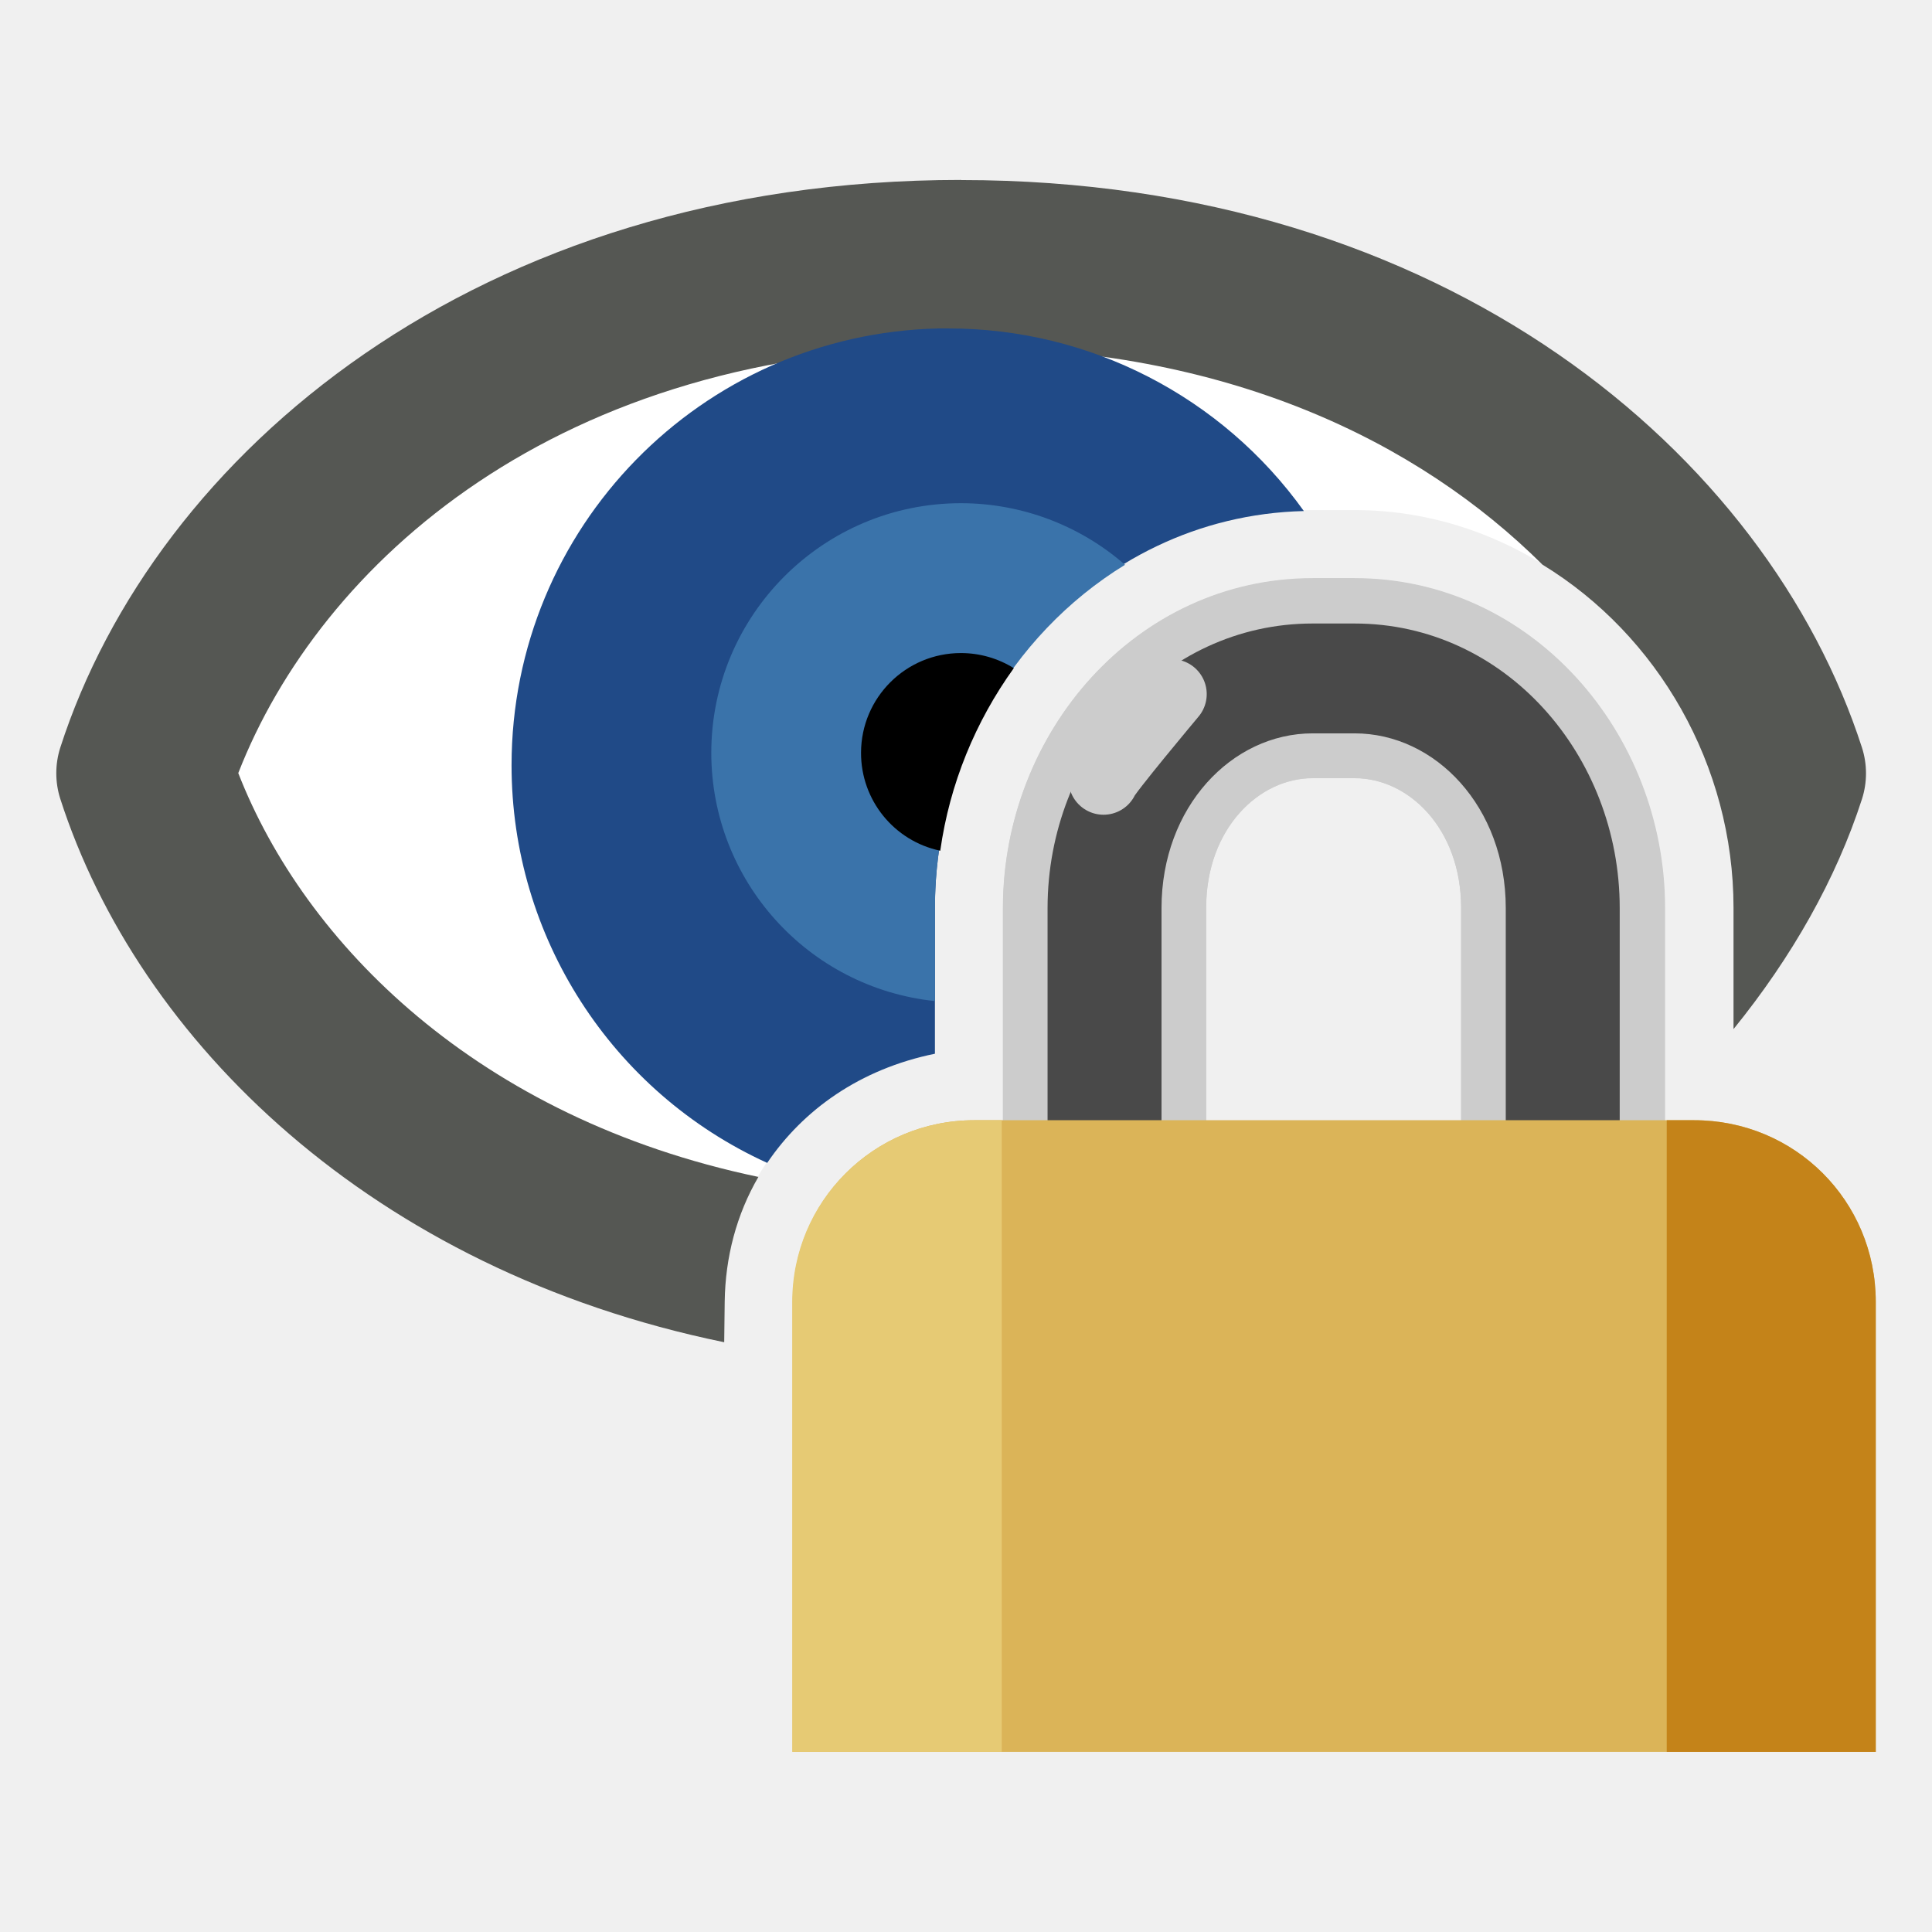
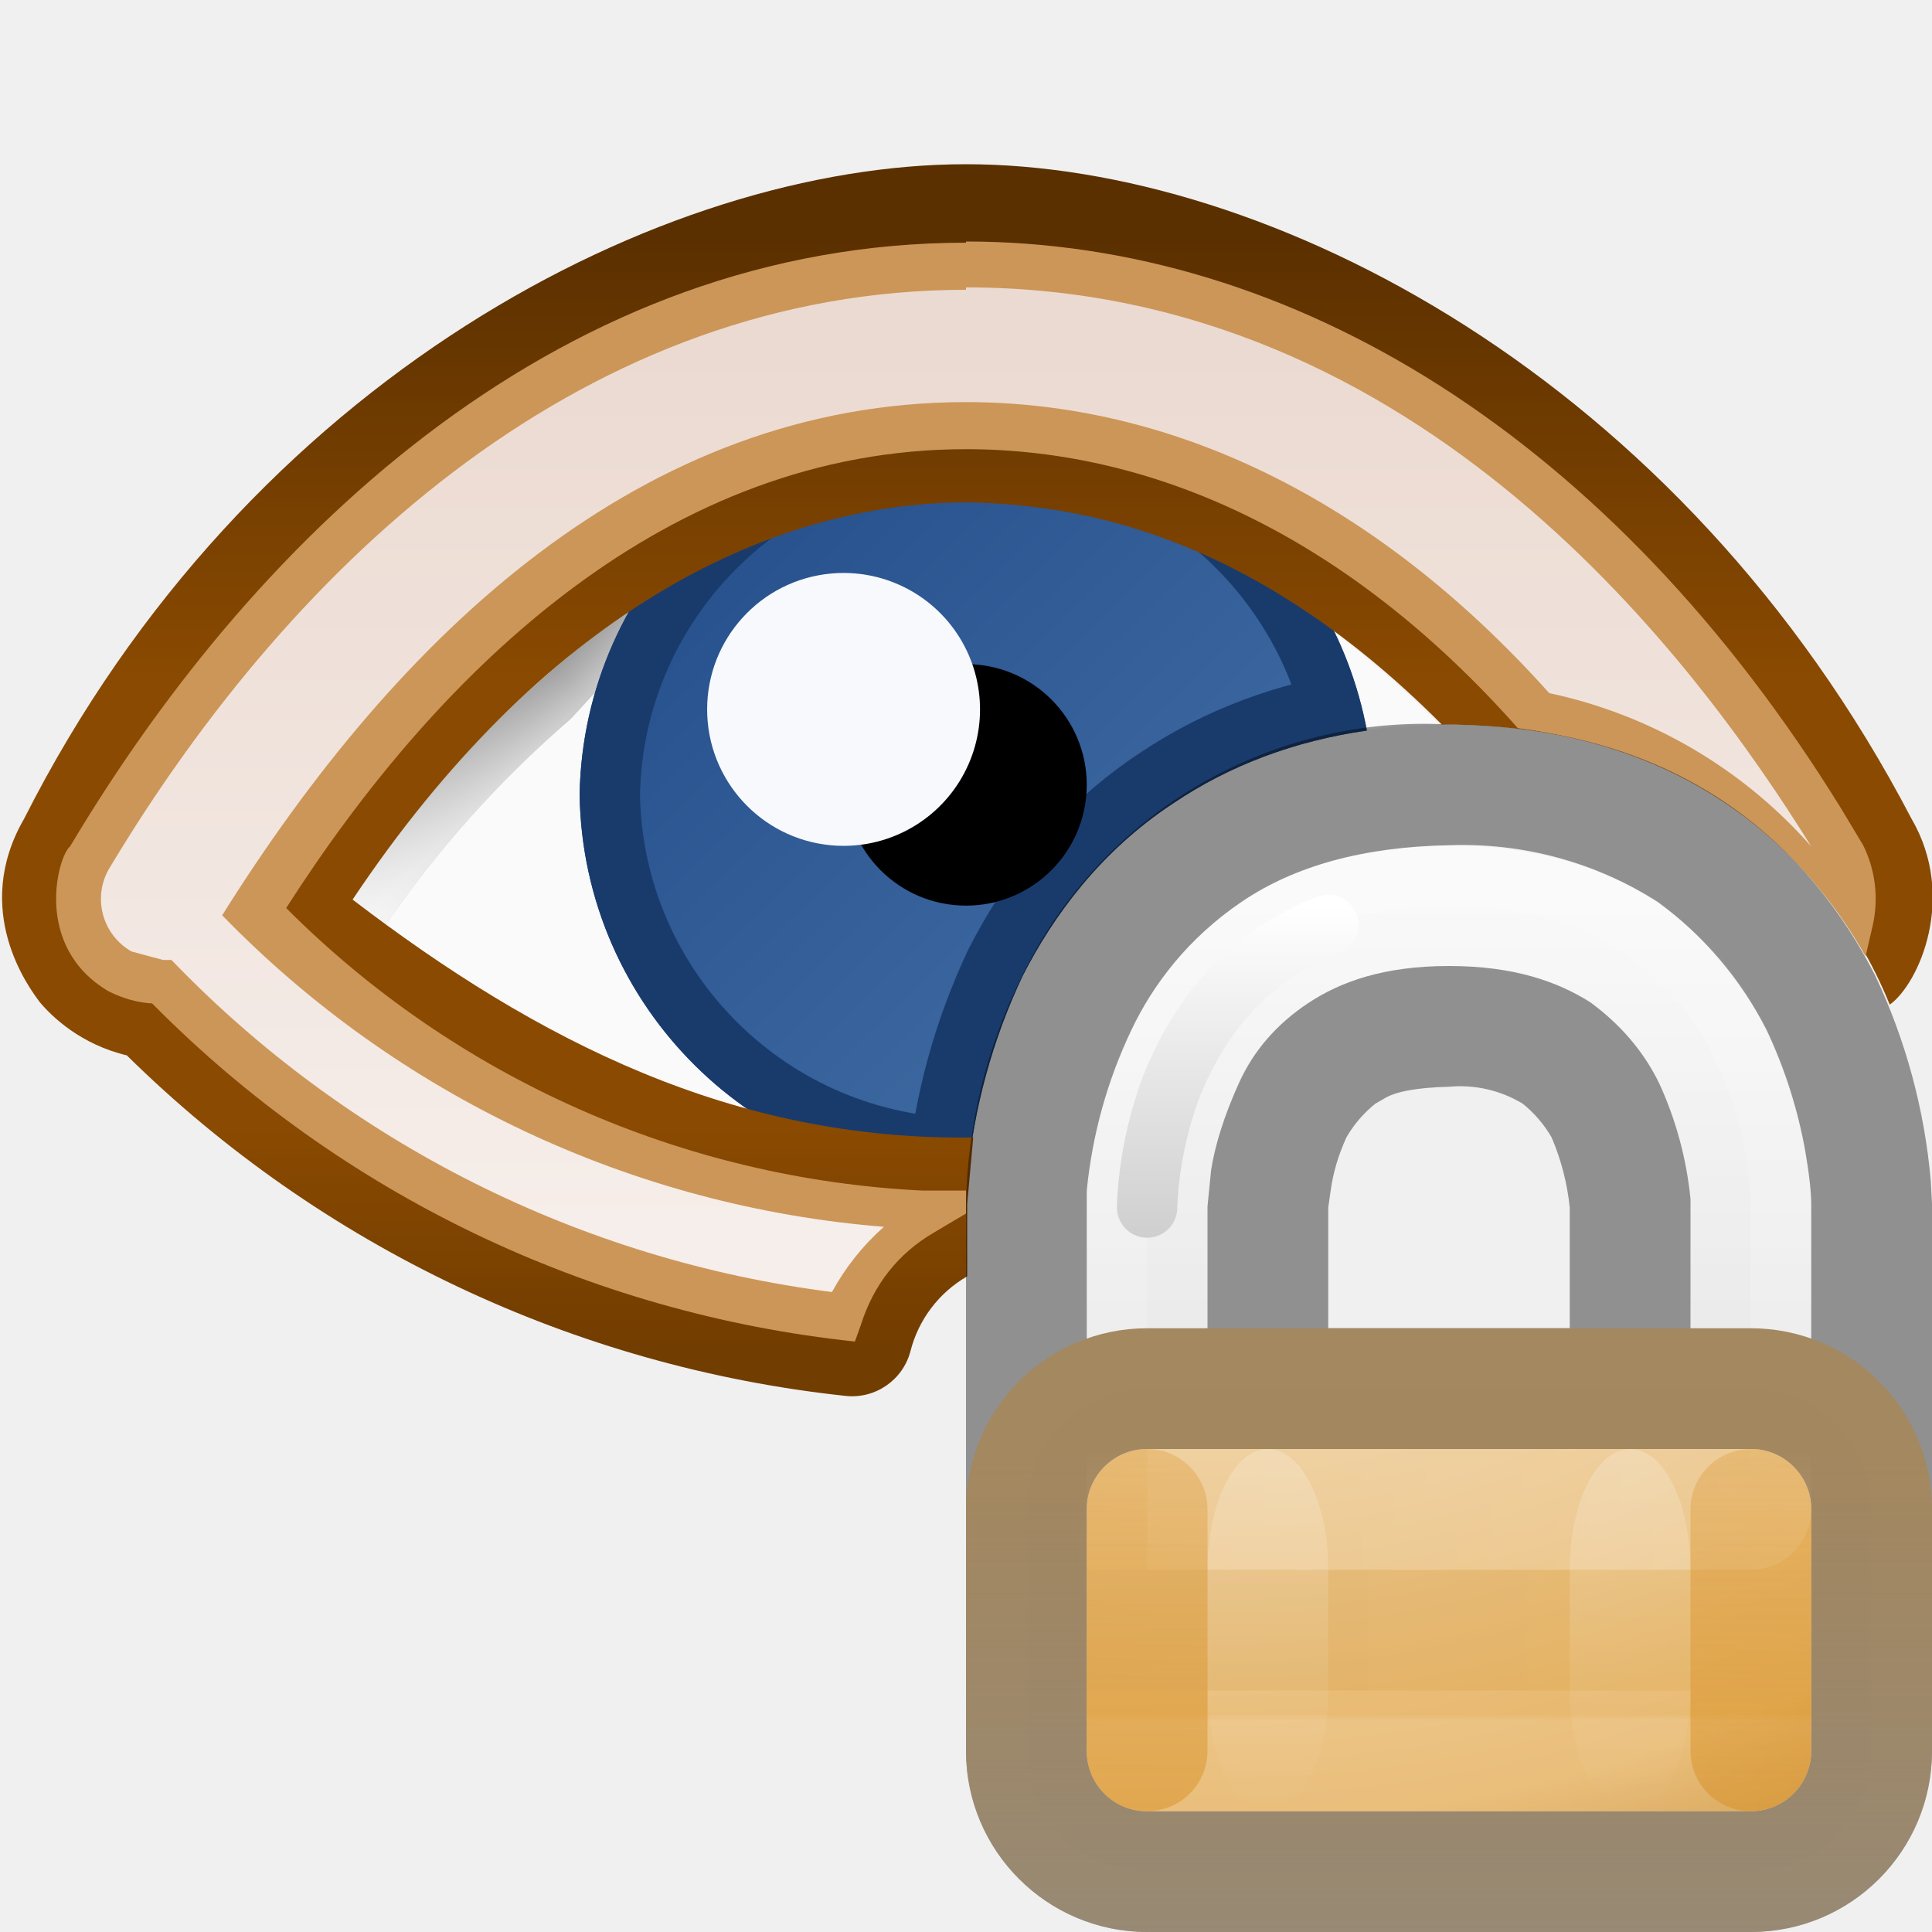
- <svg xmlns="http://www.w3.org/2000/svg" width="4.233mm" height="4.233mm" viewBox="0 0 4.233 4.233" version="1.1" id="svg35166">
-   <defs id="defs35160" />
-   <g id="layer1" transform="translate(-181.3146,-57.20879)">
-     <rect style="fill:none;fill-opacity:1;stroke:none;stroke-width:0.4;stroke-linecap:square;stroke-linejoin:miter;stroke-miterlimit:4;stroke-dasharray:none;stroke-opacity:1;paint-order:stroke markers fill" id="rect99545" width="4.233" height="4.233" x="181.315" y="57.209" />
-     <g id="g97273" transform="matrix(1.103446,0,0,1.103446,43.53544,-2.799784)">
-       <g id="path97265" style="opacity:1">
-         <path id="path99353" style="color:#000000;font-style:normal;font-variant:normal;font-weight:normal;font-stretch:normal;font-size:medium;line-height:normal;font-family:sans-serif;font-variant-ligatures:normal;font-variant-position:normal;font-variant-caps:normal;font-variant-numeric:normal;font-variant-alternates:normal;font-variant-east-asian:normal;font-feature-settings:normal;font-variation-settings:normal;text-indent:0;text-align:start;text-decoration:none;text-decoration-line:none;text-decoration-style:solid;text-decoration-color:#000000;letter-spacing:normal;word-spacing:normal;text-transform:none;writing-mode:lr-tb;direction:ltr;text-orientation:mixed;dominant-baseline:auto;baseline-shift:baseline;text-anchor:start;white-space:normal;shape-padding:0;shape-margin:0;inline-size:0;clip-rule:nonzero;display:inline;overflow:visible;visibility:visible;isolation:auto;mix-blend-mode:normal;color-interpolation:sRGB;color-interpolation-filters:linearRGB;solid-color:#000000;solid-opacity:1;vector-effect:none;fill:#ffffff;fill-opacity:1;fill-rule:evenodd;stroke:none;stroke-width:1.383;stroke-linecap:square;stroke-linejoin:round;stroke-miterlimit:4;stroke-dasharray:none;stroke-dashoffset:0.2;stroke-opacity:1;marker:none;color-rendering:auto;image-rendering:auto;shape-rendering:auto;text-rendering:auto;enable-background:accumulate;stop-color:#000000;stop-opacity:1" d="m 245.449,181.75 c -3.755,0 -6.122,2.109 -6.803,4.219 0.554,1.719 2.245,3.419 4.879,3.996 0.148,-0.799 0.758,-1.477 1.707,-1.672 v -1.209 c 0,-1.738 1.336,-3.293 3.129,-3.293 h 0.348 c 1.726,0 3.095,1.529 3.19,3.19 0.173,-0.305 0.253,-0.7 0.353,-1.012 -0.68,-2.109 -3.047,-4.219 -6.803,-4.219 z" transform="matrix(0.239779,0,0,0.239779,67.91731,11.32647)" />
-         <path id="path99355" style="color:#000000;font-style:normal;font-variant:normal;font-weight:normal;font-stretch:normal;font-size:medium;line-height:normal;font-family:sans-serif;font-variant-ligatures:normal;font-variant-position:normal;font-variant-caps:normal;font-variant-numeric:normal;font-variant-alternates:normal;font-variant-east-asian:normal;font-feature-settings:normal;font-variation-settings:normal;text-indent:0;text-align:start;text-decoration:none;text-decoration-line:none;text-decoration-style:solid;text-decoration-color:#000000;letter-spacing:normal;word-spacing:normal;text-transform:none;writing-mode:lr-tb;direction:ltr;text-orientation:mixed;dominant-baseline:auto;baseline-shift:baseline;text-anchor:start;white-space:normal;shape-padding:0;shape-margin:0;inline-size:0;clip-rule:nonzero;display:inline;overflow:visible;visibility:visible;isolation:auto;mix-blend-mode:normal;color-interpolation:sRGB;color-interpolation-filters:linearRGB;solid-color:#000000;solid-opacity:1;vector-effect:none;fill:#555753;fill-opacity:1;fill-rule:evenodd;stroke:none;stroke-width:4.171;stroke-linecap:square;stroke-linejoin:round;stroke-miterlimit:4;stroke-dasharray:none;stroke-dashoffset:0.2;stroke-opacity:1;marker:none;color-rendering:auto;image-rendering:auto;shape-rendering:auto;text-rendering:auto;enable-background:accumulate;stop-color:#000000;stop-opacity:1" d="m 245.451,181.057 c -4.014,0 -6.678,2.274 -7.461,4.701 -0.044,0.138 -0.044,0.286 0,0.424 0.647,2.006 2.582,3.901 5.498,4.5 l 0.004,-0.336 c 0.005,-0.369 0.098,-0.722 0.279,-1.033 -2.325,-0.487 -3.757,-1.934 -4.307,-3.344 0.672,-1.726 2.635,-3.527 5.986,-3.527 2.199,0 3.786,0.78 4.814,1.801 0.956,0.583 1.582,1.663 1.582,2.842 v 1.004 c 0.484,-0.597 0.85,-1.243 1.064,-1.906 0.044,-0.138 0.044,-0.286 0,-0.424 -0.783,-2.427 -3.447,-4.701 -7.461,-4.701 z" transform="matrix(0.239779,0,0,0.239779,67.91731,11.32647)" />
-       </g>
-       <path id="circle97267" style="display:inline;fill:#204a87;fill-opacity:1;fill-rule:evenodd;stroke:none;stroke-width:2.925;stroke-linecap:round;stroke-linejoin:round;stroke-miterlimit:4;stroke-dasharray:none;stroke-dashoffset:0;stroke-opacity:1;marker:none;marker-start:none;marker-mid:none;marker-end:none" d="m 245.26,182.287 c -1.965,0.046 -3.533,1.652 -3.533,3.617 -3.2e-4,1.418 0.827,2.705 2.117,3.293 0.297,-0.439 0.767,-0.777 1.389,-0.904 v -1.209 c 0,-1.713 1.301,-3.242 3.055,-3.285 -0.679,-0.949 -1.775,-1.512 -2.941,-1.512 -0.029,-3.4e-4 -0.057,-3.4e-4 -0.086,0 z" transform="matrix(0.239779,0,0,0.239779,67.91731,11.32647)" />
-       <path id="circle97269" style="display:inline;fill:#3a73aa;fill-opacity:1;fill-rule:evenodd;stroke:none;stroke-width:1.671;stroke-linecap:round;stroke-linejoin:round;stroke-miterlimit:4;stroke-dasharray:none;stroke-dashoffset:0;stroke-opacity:1;marker:none;marker-start:none;marker-mid:none;marker-end:none" d="m 245.449,183.734 a 2.068,2.068 0 0 0 -2.068,2.066 2.068,2.068 0 0 0 1.852,2.057 v -0.773 c 0,-1.177 0.622,-2.257 1.574,-2.84 a 2.068,2.068 0 0 0 -1.357,-0.51 z" transform="matrix(0.239779,0,0,0.239779,67.91731,11.32647)" />
-       <path id="circle97271" style="display:inline;fill:#000000;fill-opacity:1;fill-rule:evenodd;stroke:none;stroke-width:0.669;stroke-linecap:round;stroke-linejoin:round;stroke-miterlimit:4;stroke-dasharray:none;stroke-dashoffset:0;stroke-opacity:1;marker:none;marker-start:none;marker-mid:none;marker-end:none" d="m 245.449,184.975 a 0.827,0.827 0 0 0 -0.828,0.826 0.827,0.827 0 0 0 0.656,0.811 c 0.078,-0.555 0.292,-1.071 0.609,-1.512 a 0.827,0.827 0 0 0 -0.438,-0.125 z" transform="matrix(0.239779,0,0,0.239779,67.91731,11.32647)" />
-     </g>
-     <g id="g99227" transform="translate(126.0464,10.94019)">
-       <g id="g97518-15-5-9-4-0" transform="matrix(0.7475081,0,0,0.7475081,-7.218628,0.2337136)">
-         <path style="color:#000000;font-style:normal;font-variant:normal;font-weight:normal;font-stretch:normal;font-size:medium;line-height:normal;font-family:sans-serif;font-variant-ligatures:normal;font-variant-position:normal;font-variant-caps:normal;font-variant-numeric:normal;font-variant-alternates:normal;font-variant-east-asian:normal;font-feature-settings:normal;font-variation-settings:normal;text-indent:0;text-align:start;text-decoration:none;text-decoration-line:none;text-decoration-style:solid;text-decoration-color:#000000;letter-spacing:normal;word-spacing:normal;text-transform:none;writing-mode:lr-tb;direction:ltr;text-orientation:mixed;dominant-baseline:auto;baseline-shift:baseline;text-anchor:start;white-space:normal;shape-padding:0;shape-margin:0;inline-size:0;clip-rule:nonzero;display:inline;overflow:visible;visibility:visible;isolation:auto;mix-blend-mode:normal;color-interpolation:sRGB;color-interpolation-filters:linearRGB;solid-color:#000000;solid-opacity:1;vector-effect:none;fill:#494949;fill-opacity:1;fill-rule:nonzero;stroke:#cccccc;stroke-width:0.131;stroke-linecap:round;stroke-linejoin:round;stroke-miterlimit:4;stroke-dasharray:none;stroke-dashoffset:0;stroke-opacity:1;paint-order:fill markers stroke;color-rendering:auto;image-rendering:auto;shape-rendering:auto;text-rendering:auto;enable-background:accumulate;stop-color:#000000" d="m 87.441,63.346 c -0.48,0 -0.842,0.42 -0.842,0.901 v 0.647 c 0,0.481 0.362,0.901 0.842,0.901 h 0.123 c 0.48,0 0.843,-0.42 0.843,-0.901 v -0.647 c 0,-0.481 -0.364,-0.901 -0.843,-0.901 z m 0,0.454 h 0.123 c 0.197,0 0.378,0.18 0.378,0.447 v 0.647 c 0,0.266 -0.181,0.448 -0.378,0.448 h -0.123 c -0.197,0 -0.378,-0.182 -0.378,-0.448 v -0.647 c 0,-0.266 0.181,-0.447 0.378,-0.447 z" id="path97512-4-1-3-8-9" />
-         <g id="path97514-1-0-4-9-0" style="opacity:1">
-           <path style="color:#000000;font-style:normal;font-variant:normal;font-weight:normal;font-stretch:normal;font-size:medium;line-height:normal;font-family:sans-serif;font-variant-ligatures:normal;font-variant-position:normal;font-variant-caps:normal;font-variant-numeric:normal;font-variant-alternates:normal;font-variant-east-asian:normal;font-feature-settings:normal;font-variation-settings:normal;text-indent:0;text-align:start;text-decoration:none;text-decoration-line:none;text-decoration-style:solid;text-decoration-color:#000000;letter-spacing:normal;word-spacing:normal;text-transform:none;writing-mode:lr-tb;direction:ltr;text-orientation:mixed;dominant-baseline:auto;baseline-shift:baseline;text-anchor:start;white-space:normal;shape-padding:0;shape-margin:0;inline-size:0;clip-rule:nonzero;display:inline;overflow:visible;visibility:visible;isolation:auto;mix-blend-mode:normal;color-interpolation:sRGB;color-interpolation-filters:linearRGB;solid-color:#000000;solid-opacity:1;vector-effect:none;fill:#494949;fill-opacity:1;fill-rule:nonzero;stroke:none;stroke-width:0.131;stroke-linecap:round;stroke-linejoin:round;stroke-miterlimit:4;stroke-dasharray:none;stroke-dashoffset:0;stroke-opacity:1;paint-order:fill markers stroke;color-rendering:auto;image-rendering:auto;shape-rendering:auto;text-rendering:auto;enable-background:accumulate;stop-color:#000000;stop-opacity:1" d="m 87.441,63.346 c -0.48,0 -0.842,0.42 -0.842,0.901 v 0.647 c 0,0.481 0.362,0.901 0.842,0.901 h 0.123 c 0.48,0 0.843,-0.42 0.843,-0.901 v -0.647 c 0,-0.481 -0.364,-0.901 -0.843,-0.901 z m 0,0.454 h 0.123 c 0.197,0 0.378,0.18 0.378,0.447 v 0.647 c 0,0.266 -0.181,0.448 -0.378,0.448 h -0.123 c -0.197,0 -0.378,-0.182 -0.378,-0.448 v -0.647 c 0,-0.266 0.181,-0.447 0.378,-0.447 z" id="path97532-5-8-1-6-4" />
-           <path style="color:#000000;font-style:normal;font-variant:normal;font-weight:normal;font-stretch:normal;font-size:medium;line-height:normal;font-family:sans-serif;font-variant-ligatures:normal;font-variant-position:normal;font-variant-caps:normal;font-variant-numeric:normal;font-variant-alternates:normal;font-variant-east-asian:normal;font-feature-settings:normal;font-variation-settings:normal;text-indent:0;text-align:start;text-decoration:none;text-decoration-line:none;text-decoration-style:solid;text-decoration-color:#000000;letter-spacing:normal;word-spacing:normal;text-transform:none;writing-mode:lr-tb;direction:ltr;text-orientation:mixed;dominant-baseline:auto;baseline-shift:baseline;text-anchor:start;white-space:normal;shape-padding:0;shape-margin:0;inline-size:0;clip-rule:nonzero;display:inline;overflow:visible;visibility:visible;isolation:auto;mix-blend-mode:normal;color-interpolation:sRGB;color-interpolation-filters:linearRGB;solid-color:#000000;solid-opacity:1;vector-effect:none;fill:#cccccc;fill-opacity:1;fill-rule:nonzero;stroke:none;stroke-linecap:round;stroke-linejoin:round;stroke-miterlimit:4;stroke-dasharray:none;stroke-dashoffset:0;stroke-opacity:1;paint-order:fill markers stroke;color-rendering:auto;image-rendering:auto;shape-rendering:auto;text-rendering:auto;enable-background:accumulate;stop-color:#000000;stop-opacity:1" d="m 87.441,63.279 c -0.518,0 -0.908,0.453 -0.908,0.967 v 0.646 c 0,0.514 0.39,0.967 0.908,0.967 h 0.123 c 0.518,0 0.91,-0.453 0.91,-0.967 v -0.646 c 0,-0.514 -0.392,-0.967 -0.91,-0.967 z m 0,0.133 h 0.123 c 0.441,0 0.777,0.386 0.777,0.834 v 0.646 c 0,0.448 -0.336,0.836 -0.777,0.836 h -0.123 c -0.441,0 -0.777,-0.388 -0.777,-0.836 v -0.646 c 0,-0.448 0.336,-0.834 0.777,-0.834 z m 0,0.322 c -0.237,0 -0.443,0.216 -0.443,0.512 v 0.646 c 0,0.296 0.206,0.514 0.443,0.514 h 0.123 c 0.237,0 0.443,-0.218 0.443,-0.514 v -0.646 c 0,-0.296 -0.206,-0.512 -0.443,-0.512 z m 0,0.131 h 0.123 c 0.157,0 0.312,0.144 0.312,0.381 v 0.646 c 0,0.237 -0.156,0.383 -0.312,0.383 h -0.123 c -0.157,0 -0.312,-0.146 -0.312,-0.383 v -0.646 c 0,-0.237 0.156,-0.381 0.312,-0.381 z" id="path97534-5-7-5-7-0" />
-         </g>
-         <path style="fill:none;stroke:#cccccc;stroke-width:0.205;stroke-linecap:round;stroke-linejoin:miter;stroke-miterlimit:4;stroke-dasharray:none;stroke-opacity:1" d="m 86.828,63.87 c 0.003,-0.016 0.2,-0.251 0.2,-0.251" id="path97516-4-6-0-7-1" />
-       </g>
-       <path style="fill:#dbb458;fill-opacity:1;stroke:none;stroke-width:0.193;stroke-linecap:round;stroke-linejoin:round;stroke-miterlimit:4;stroke-dasharray:none;stroke-opacity:1;paint-order:stroke markers fill" d="m 57.403,48.723 c -0.221,0 -0.398,0.178 -0.398,0.398 v 0.986 h 2.373 v -0.986 c 0,-0.221 -0.177,-0.398 -0.398,-0.398 z" id="path97520-9-3-8-37-3" />
-       <path style="fill:#c48319;fill-opacity:1;stroke:none;stroke-width:0.193;stroke-linecap:round;stroke-linejoin:round;stroke-miterlimit:4;stroke-dasharray:none;stroke-opacity:1;paint-order:stroke markers fill" d="m 58.92,48.723 v 1.384 h 0.458 v -0.986 c 0,-0.221 -0.177,-0.398 -0.398,-0.398 z" id="path97522-8-5-3-12-7" />
-       <path style="fill:#e6ca74;fill-opacity:1;stroke:none;stroke-width:0.193;stroke-linecap:round;stroke-linejoin:round;stroke-miterlimit:4;stroke-dasharray:none;stroke-opacity:1;paint-order:stroke markers fill" d="m 57.403,48.723 c -0.221,0 -0.399,0.178 -0.399,0.398 v 0.986 h 0.459 v -1.384 z" id="path97524-3-0-5-2-4" />
+ <svg xmlns="http://www.w3.org/2000/svg" xmlns:xlink="http://www.w3.org/1999/xlink" width="16" height="16" fill="none" viewBox="0 0 16 16">
+   <path fill="#fafafa" d="M5.35 4.76c-.6 1.32-.8 3.2 1.46 4.76-1.7 0-3.33-1.1-3.9-2.07a8.4 8.4 0 0 1 2.44-2.7m5.37.25q.6.4 1.2 1H12q-.6 0-1.11.13Z" style="display:inline" />
+   <path fill="url(#a)" fill-opacity=".4" d="M4.94 5.25c.38-.5.54-.61.37.13-.14.07-.6.6-.59.58a9 9 0 0 0-1.54 1.72q-.14-.1-.27-.23a9 9 0 0 1 2.03-2.2" style="display:inline" />
+   <path fill="url(#b)" fill-opacity=".8" d="M4.94 5.25c.38-.5.54-.61.37.13-.14.07-.6.6-.59.58a9 9 0 0 0-1.54 1.72q-.14-.1-.27-.23a9 9 0 0 1 2.03-2.2" style="display:inline" />
+   <path fill="url(#c)" d="M8.08 3.4a3.25 3.25 0 0 1 3.24 2.65q-.9.13-1.6.6c-.61.4-1 .94-1.25 1.43a5 5 0 0 0-.46 1.68A3.23 3.23 0 0 1 4.8 6.58a3.23 3.23 0 0 1 3.28-3.17" style="display:inline" />
+   <mask id="d" fill="#fff">
+     <path d="M8.08 3.4a3.25 3.25 0 0 1 3.24 2.65q-.9.13-1.6.6c-.61.4-1 .94-1.25 1.43a5 5 0 0 0-.46 1.68A3.23 3.23 0 0 1 4.8 6.58a3.23 3.23 0 0 1 3.28-3.17" />
+   </mask>
+   <path stroke="#193b6c" d="M8.08 3.4a3.25 3.25 0 0 1 3.24 2.65q-.9.13-1.6.6c-.61.4-1 .94-1.25 1.43a5 5 0 0 0-.46 1.68A3.23 3.23 0 0 1 4.8 6.58a3.23 3.23 0 0 1 3.28-3.17Z" mask="url(#d)" style="display:inline" />
+   <path fill="#000" d="M8 7.5a1 1 0 1 0 0-2 1 1 0 0 0 0 2" style="display:inline" />
+   <path fill="#f7f9fd" d="M6.88 7a1.13 1.13 0 1 0 0-2.25 1.13 1.13 0 0 0 0 2.25" style="display:inline" />
+   <path d="M8 1.36c-2.5 0-5.95 1.76-7.8 5.42-.44.76.04 1.4.13 1.52.1.12.34.35.72.44A10 10 0 0 0 7 11.56a.5.5 0 0 0 .54-.37 1 1 0 0 1 .47-.62v-.6l.05-.55c-1.98.03-3.61-.8-5.14-1.97 1.55-2.32 3.4-3.29 5.1-3.29.81.02 2.28.19 3.92 1.84.64 0 1.54.1 2.35.64a3.7 3.7 0 0 1 1.36 1.68c.24-.17.56-.89.18-1.54C13.92 3.12 10.5 1.36 8 1.36" style="display:inline;fill:url(#e)" />
+   <path fill="url(#f)" d="M8 2.1c4.1 0 6.53 3.7 7.3 4.98.1.19.12.43.04.63a4.2 4.2 0 0 0-2.63-1.75c-1.45-1.64-3.1-2.4-4.7-2.4-2.89 0-4.85 2.35-5.87 3.98a8.3 8.3 0 0 0 5.65 2.47 1.5 1.5 0 0 0-.82.95 9.4 9.4 0 0 1-5.65-2.78C.8 8.14.41 7.6.71 7.08 2.59 3.85 5.26 2.1 8 2.1" style="display:inline" />
+   <path d="M8 2.01c-3.3 0-5.84 2.35-7.42 5-.1.08-.31.83.32 1.2q.18.09.36.1a9.6 9.6 0 0 0 5.82 2.8l.05-.14q.16-.5.6-.76l.27-.16v-.19h-.36a8 8 0 0 1-5.27-2.34c1.28-2 3.17-3.8 5.63-3.8 1.56 0 3.16.72 4.57 2.31q.98.13 1.7.61c.56.37.93.84 1.18 1.28l.06-.26a1 1 0 0 0-.08-.66l-.18-.3C13.35 3.62 10.7 2 8 2m0 .38c3.78 0 6.06 3.12 7 4.63a4 4 0 0 0-2.17-1.27C11.36 4.1 9.67 3.33 8 3.33c-2.68 0-4.7 1.92-6.16 4.25a8.6 8.6 0 0 0 5.48 2.58 2 2 0 0 0-.43.54 9.2 9.2 0 0 1-5.47-2.75h-.07l-.26-.07A.5.5 0 0 1 .9 7.2C2.45 4.61 4.88 2.4 8 2.4" style="baseline-shift:baseline;display:inline;overflow:visible;opacity:1;vector-effect:none;fill:#cc9658;stop-color:#000;stop-opacity:1" />
+   <path stroke="url(#g)" d="M9.5 12v-2s0-2.5 2.5-2.5 2.5 2.5 2.5 2.5v2" opacity=".6" style="display:inline" />
+   <g opacity=".4" style="display:inline">
+     <mask id="h" width="7" height="5" x="8" y="7" maskUnits="userSpaceOnUse">
+       <path fill="#fff" d="M12 7q1.06.02 1.72.47c.44.3.73.68.91 1.06A4 4 0 0 1 15 9.96V12H9V9.96l.05-.43c.04-.27.13-.63.32-1 .18-.38.47-.76.9-1.06Q10.95 7.02 12 7" opacity=".4" />
+     </mask>
+     <g mask="url(#h)">
+       <path d="M12 6.5q-1.2.01-2 .56A3 3 0 0 0 8.92 8.3a4 4 0 0 0-.42 1.64v2.56h7V9.94a3 3 0 0 0-.05-.5q-.06-.46-.37-1.14A3 3 0 0 0 14 7.06a3.6 3.6 0 0 0-2-.56m0 1q.93.01 1.45.4.51.36.74.85a3 3 0 0 1 .31 1.22v1.53h-5V9.98l.04-.37c.04-.23.12-.55.27-.86q.23-.48.74-.86.52-.37 1.45-.39" style="baseline-shift:baseline;display:inline;overflow:visible;opacity:1;vector-effect:none;fill:#fff;stroke-linecap:round;stop-color:#000;stop-opacity:1" />
    </g>
  </g>
+   <path stroke="url(#i)" stroke-linecap="round" stroke-width=".5" d="M9.5 10s0-.47.2-1c.2-.5.57-1.06 1.3-1.34" style="display:inline" />
+   <g fill="#000" fill-rule="evenodd" clip-rule="evenodd" opacity=".4" style="display:inline">
+     <path d="M14 12h-4V9.99l.03-.3q.05-.32.23-.72t.57-.66C11.1 8.13 11.46 8 12 8s.9.13 1.17.3q.38.28.57.67a3 3 0 0 1 .26.96v.06zm-1-1v-1a2 2 0 0 0-.15-.58 1 1 0 0 0-.24-.28A1 1 0 0 0 12 9q-.4.01-.54.1l-.07.04a1 1 0 0 0-.24.28q-.1.22-.13.44L11 10v1Z" />
+     <path d="M16 14.5c0 .83-.67 1.5-1.5 1.5h-5A1.5 1.5 0 0 1 8 14.5V9.97a4.4 4.4 0 0 1 .47-1.9A3.7 3.7 0 0 1 12 6q1.34.01 2.28.64c.61.41 1 .95 1.25 1.44a5 5 0 0 1 .46 1.7l.01.19zm-7 0c0 .28.22.5.5.5h5a.5.5 0 0 0 .5-.5V9.98q0-.16-.05-.45a4 4 0 0 0-.32-1 3 3 0 0 0-.9-1.06A3 3 0 0 0 12 7q-1.06.02-1.72.47c-.44.3-.73.68-.91 1.06A4 4 0 0 0 9 9.86z" />
+   </g>
+   <path fill="url(#j)" d="M9.5 15h5a.5.5 0 0 0 .5-.5v-2a.5.5 0 0 0-.5-.5h-5a.5.5 0 0 0-.5.5v2c0 .28.22.5.5.5" style="display:inline" />
+   <path stroke="url(#k)" stroke-linejoin="round" d="M14.5 12.5h-5v2h5z" opacity=".5" style="display:inline" />
+   <path stroke="url(#l)" d="M14.5 11.5h-5a1 1 0 0 0-1 1v2a1 1 0 0 0 1 1h5a1 1 0 0 0 1-1v-2a1 1 0 0 0-1-1z" style="display:inline" />
+   <path fill="url(#m)" d="M14.5 13a.5.5 0 1 0 0-1v.5zm-5-.5v.5h5v-1h-5z" opacity=".2" style="display:inline" />
+   <g opacity=".05" style="display:inline">
+     <mask id="n" width="8" height="5" x="8" y="11" maskUnits="userSpaceOnUse">
+       <path fill="#fff" d="M14.5 11.5h-5a1 1 0 0 0-1 1v2a1 1 0 0 0 1 1h5a1 1 0 0 0 1-1v-2a1 1 0 0 0-1-1" opacity=".05" />
+     </mask>
+     <g mask="url(#n)">
+       <path d="M9.5 11c-.82 0-1.5.68-1.5 1.5v2c0 .82.68 1.5 1.5 1.5h5c.82 0 1.5-.68 1.5-1.5v-2c0-.82-.68-1.5-1.5-1.5Zm0 1h5c.28 0 .5.22.5.5v2a.5.5 0 0 1-.5.5h-5a.5.5 0 0 1-.5-.5v-2c0-.28.22-.5.5-.5" style="baseline-shift:baseline;display:inline;overflow:visible;opacity:1;vector-effect:none;fill:#000;stop-color:#000;stop-opacity:1" />
+     </g>
+   </g>
+   <path stroke="url(#o)" stroke-linecap="square" d="M9.5 13.5h5" opacity=".05" style="display:inline" />
+   <path fill="url(#p)" d="M14 14c0 .55-.22 1-.5 1s-.5-.45-.5-1v-1c0-.55.22-1 .5-1s.5.45.5 1z" opacity=".5" style="display:inline" />
+   <path fill="url(#q)" d="M11 14c0 .55-.22 1-.5 1s-.5-.45-.5-1v-1c0-.55.22-1 .5-1s.5.45.5 1z" opacity=".5" style="display:inline" />
+   <path fill="url(#r)" d="M10 12.5a.5.5 0 0 0-1 0v2a.5.5 0 0 0 1 0Z" opacity=".5" style="display:inline" />
+   <path fill="url(#s)" d="M15 12.5a.5.5 0 0 0-1 0v2a.5.5 0 0 0 1 0z" opacity=".5" style="display:inline" />
+   <defs>
+     <linearGradient id="a" x1="3.66" x2="3.98" y1="6.34" y2="6.66" gradientUnits="userSpaceOnUse">
+       <stop />
+       <stop offset="1" stop-color="#7e7e7e" />
+     </linearGradient>
+     <linearGradient id="b" x1="4.76" x2="3.05" y1="5.68" y2="7.55" gradientUnits="userSpaceOnUse">
+       <stop stop-color="#fff" stop-opacity="0" />
+       <stop offset="1" stop-color="#fff" />
+     </linearGradient>
+     <linearGradient id="c" x1="4.8" x2="11.15" y1="3.41" y2="9.96" gradientUnits="userSpaceOnUse">
+       <stop stop-color="#204a87" />
+       <stop offset="1" stop-color="#4874aa" />
+     </linearGradient>
+     <linearGradient id="t" x1="8.1" x2="8.1" y1="1.98" y2="11.15" gradientUnits="userSpaceOnUse">
+       <stop stop-color="#5b3000" />
+       <stop offset=".4" stop-color="#8a4a01" />
+       <stop offset=".8" stop-color="#8a4a01" />
+       <stop offset="1" stop-color="#723d00" />
+     </linearGradient>
+     <linearGradient id="f" x1="8" x2="8" y1="2" y2="11.07" gradientUnits="userSpaceOnUse">
+       <stop offset=".1" stop-color="#ebdad1" />
+       <stop offset=".9" stop-color="#f6eeea" />
+     </linearGradient>
+     <linearGradient id="g" x1="12" x2="12" y1="7.5" y2="12" gradientUnits="userSpaceOnUse">
+       <stop stop-color="#fff" />
+       <stop offset="1" stop-color="#e0e0e0" />
+     </linearGradient>
+     <linearGradient id="i" x1="12" x2="12" y1="7.5" y2="12" gradientUnits="userSpaceOnUse">
+       <stop stop-color="#fff" />
+       <stop offset="1" stop-color="#b0b0b0" />
+     </linearGradient>
+     <linearGradient id="k" x1="12.73" x2="12.73" y1="8.66" y2="14.25" gradientUnits="userSpaceOnUse">
+       <stop stop-color="#fff" />
+       <stop offset=".03" stop-color="#fff" stop-opacity=".24" />
+       <stop offset=".99" stop-color="#fff" stop-opacity=".16" />
+       <stop offset="1" stop-color="#fff" stop-opacity=".39" />
+     </linearGradient>
+     <linearGradient id="l" x1="12.31" x2="12.31" y1="12" y2="16" gradientUnits="userSpaceOnUse">
+       <stop stop-color="#a4885f" />
+       <stop offset="1" stop-color="#a08358" stop-opacity=".5" />
+     </linearGradient>
+     <linearGradient id="m" x1="17.31" x2="3.63" y1="6.5" y2="6.5" gradientUnits="userSpaceOnUse">
+       <stop stop-color="#fff" />
+       <stop offset="1" stop-color="#fff" stop-opacity="0" />
+     </linearGradient>
+     <linearGradient id="o" x1="-nan" x2="-nan" y1="-nan" y2="-nan" gradientUnits="userSpaceOnUse">
+       <stop />
+       <stop offset="1" stop-opacity="0" />
+     </linearGradient>
+     <linearGradient id="p" x1="13.83" x2="13.83" y1="8" y2="15" gradientUnits="userSpaceOnUse">
+       <stop stop-color="#fff" />
+       <stop offset="1" stop-color="#fff" stop-opacity="0" />
+     </linearGradient>
+     <linearGradient id="q" x1="10.83" x2="10.83" y1="8" y2="15" gradientUnits="userSpaceOnUse">
+       <stop stop-color="#fff" />
+       <stop offset="1" stop-color="#fff" stop-opacity="0" />
+     </linearGradient>
+     <linearGradient id="r" x1="9.83" x2="9.83" y1="15" y2="8" gradientUnits="userSpaceOnUse">
+       <stop stop-color="#d88f22" />
+       <stop offset="1" stop-color="#d88f22" stop-opacity="0" />
+     </linearGradient>
+     <linearGradient id="s" x1="14.83" x2="14.83" y1="15" y2="8" gradientUnits="userSpaceOnUse">
+       <stop stop-color="#d88f22" />
+       <stop offset="1" stop-color="#d88f22" stop-opacity="0" />
+     </linearGradient>
+     <linearGradient xlink:href="#t" id="e" x1="8.1" x2="8.1" y1="1.98" y2="11.15" gradientUnits="userSpaceOnUse" />
+     <radialGradient id="j" cx="0" cy="0" r="1" gradientTransform="matrix(0 9 -12 0 10 8.25)" gradientUnits="userSpaceOnUse">
+       <stop stop-color="#f2e0c4" />
+       <stop offset=".76" stop-color="#e5af5b" />
+       <stop offset="1" stop-color="#af6900" />
+     </radialGradient>
+   </defs>
</svg>
